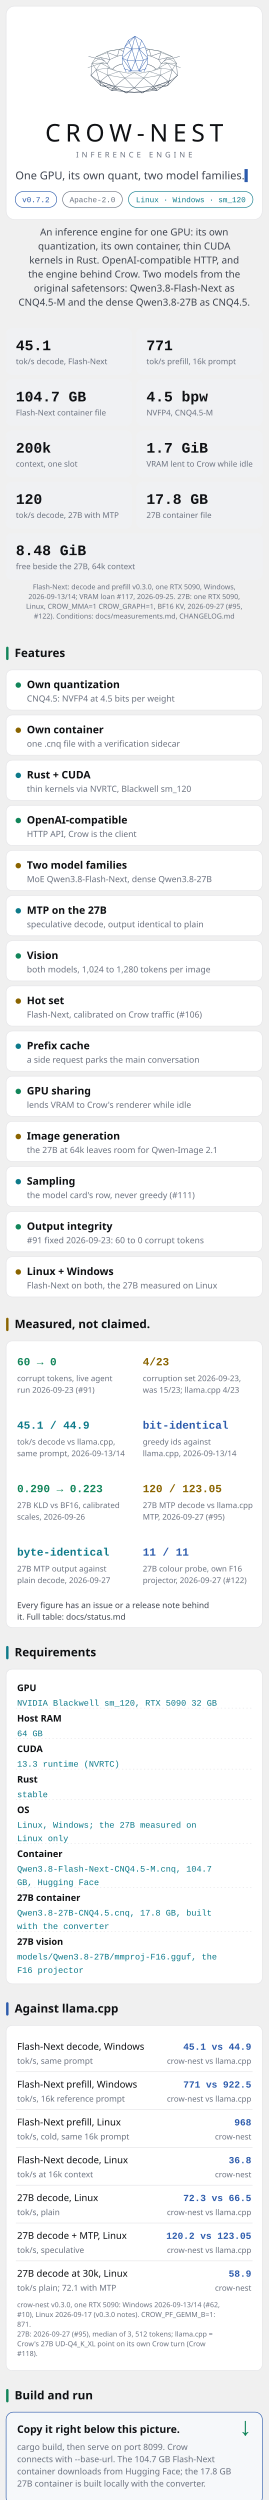
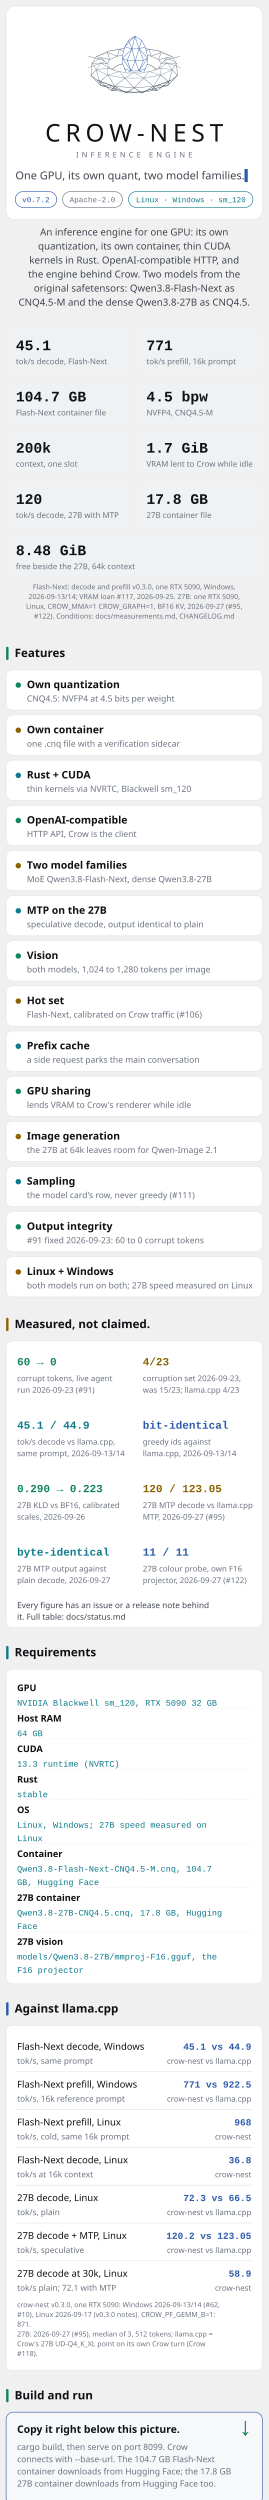
<svg xmlns="http://www.w3.org/2000/svg" viewBox="0 0 440 4098" width="440" height="4098" role="img" aria-label="crow-nest: one GPU, its own quant, two model families. Features, measurements, requirements.">
  <rect x="10" y="10" width="420" height="350" rx="14" fill="#ffffff" stroke="#e4e4e7" />
  <svg x="110" y="-4" width="220" height="220" viewBox="0 0 1024 1024">
    <defs>
      <clipPath id="noegg">
        <path clip-rule="evenodd" d="M0 0H1024V1024H0ZM518.0 295.0 568.2 326.0 595.7 375.6 612.5 437.6 612.7 505.8 583.0 574.0 518.0 605.0 453.0 574.0 423.3 505.8 423.5 437.6 440.3 375.6 467.8 326.0Z" />
      </clipPath>
      <clipPath id="abovefront">
        <path d="M0 0H1024V479L774.0 479.0L767.4 500.0L716.8 537.8L625.7 564.0L512.0 573.3L398.3 564.0L307.2 537.8L256.6 500.0L250.0 479.0L0 479Z" />
      </clipPath>
    </defs>
    <g fill="none" stroke-width="3" stroke-linejoin="round" stroke-linecap="round">
      <path stroke="#283647" clip-path="url(#noegg)" d="M346 548 360 532 386 517 422 506 465 499 512 497 559 499 602 506 638 517 664 532 678 548" />
      <path stroke="#75838b" d="M718 505 767 500 698 537M698 537 717 538 640 563M640 563 626 564 558 577M558 577 512 573 466 577M466 577 398 564 384 563M384 563 307 538 326 537M326 537 257 500 306 505" />
      <path stroke="#576575" clip-path="url(#noegg)" d="M306 505 257 458 326 473M326 473 307 420 384 447M384 447 398 394 466 433M466 433 512 385 558 433M558 433 626 394 640 447M640 447 717 420 698 473M698 473 767 458 718 505" />
      <path stroke="#7f8c98" d="M767 500 802 551 717 538M717 538 713 592 626 564M626 564 584 614 512 573M512 573 440 614 398 564M398 564 311 592 307 538M307 538 222 551 257 500" />
      <path stroke="#75838b" clip-path="url(#noegg)" d="M257 500 190 501 257 458M257 458 222 451 307 420M307 420 311 410 398 394M398 394 440 388 512 385M512 385 584 388 626 394M626 394 713 410 717 420M717 420 802 451 767 458M767 458 834 501 767 500" />
      <path stroke="#576575" d="M834 501 842 594 802 551M802 551 776 643 713 592M713 592 659 677 584 614M584 614 512 689 440 614M440 614 365 677 311 592M311 592 248 643 222 551M222 551 182 594 190 501" />
      <path stroke="#283647" d="M842 594 766 673 776 643M776 643 688 708 659 677M659 677 575 728 512 689M512 689 449 728 365 677M365 677 336 708 248 643M248 643 258 673 182 594M794 629 678 675 766 673M766 673 645 699 688 708M688 708 586 716 575 728M575 728 512 722 449 728M449 728 438 716 336 708M336 708 379 699 258 673M258 673 346 675 230 629" />
      <path stroke="#576575" clip-path="url(#noegg)" d="M306 505 326 473 384 447 466 433 558 433 640 447 698 473 718 505" />
      <path stroke="#7f8c98" clip-path="url(#abovefront)" d="M718 505 698 537 640 563 558 577 466 577 384 563 326 537 306 505" />
      <path stroke="#75838b" clip-path="url(#noegg)" d="M190 501 222 451 311 410 440 388 584 388 713 410 802 451 834 501" />
      <path stroke="#75838b" d="M834 501 802 551 713 592 584 614 440 614 311 592 222 551 190 501" />
      <path stroke="#576575" d="M842 594 776 643 659 677 512 689 365 677 248 643 182 594" />
      <path stroke="#283647" d="M678 675 645 699 586 716 512 722 438 716 379 699 346 675" />
      <path stroke="#2c5bac" clip-path="url(#abovefront)" d="M440 376 495 392 549 391 596 376M421 462 458 479 520 484 582 478 615 462M434 543 489 560 548 560 602 543M440 376 518 295 495 392M518 295 549 391M468 326 495 392M568 326 549 391M421 462 495 392 458 479M495 392 520 484 549 391 582 478M549 391 615 462M458 479 489 560 520 484 548 560 582 478M421 462 489 560M615 462 548 560M489 560 453 574M548 560 583 574M518 295 568 326 596 376 612 438 613 506 583 574 518 605 453 574 423 506 424 438 440 376 468 326 518 295" />
      <path stroke="#75838b" d="M742 492 865 535" />
      <path stroke="#576575" clip-path="url(#noegg)" d="M741 480 859 449" />
      <path stroke="#75838b" d="M282 492 159 535" />
      <path stroke="#576575" clip-path="url(#noegg)" d="M283 480 164 449" />
    </g>
  </svg>
  <text x="220.0" y="232" font-family="-apple-system,BlinkMacSystemFont,'Segoe UI','Noto Sans',Helvetica,Arial,sans-serif" font-size="40" font-weight="300" fill="#0f1114" text-anchor="middle" letter-spacing="8">CROW-NEST</text>
  <text x="220.0" y="258" font-family="-apple-system,BlinkMacSystemFont,'Segoe UI','Noto Sans',Helvetica,Arial,sans-serif" font-size="12.5" font-weight="400" fill="#6b7280" text-anchor="middle" letter-spacing="5">INFERENCE ENGINE</text>
  <text x="220.0" y="294" text-anchor="middle" font-family="-apple-system,BlinkMacSystemFont,'Segoe UI','Noto Sans',Helvetica,Arial,sans-serif" font-size="18" fill="#3f4550">One GPU, its own quant, two model families.<tspan fill="#2c5bac">▍<animate attributeName="opacity" values="1;1;0;0" keyTimes="0;.5;.5;1" dur="1.1s" repeatCount="indefinite" />
    </tspan>
  </text>
  <rect x="25.0" y="314" width="68" height="26" rx="13" fill="none" stroke="#2c5bac" />
  <text x="58.8" y="331.5" font-family="ui-monospace,SFMono-Regular,'SF Mono',Menlo,Consolas,'Liberation Mono',monospace" font-size="12.5" font-weight="400" fill="#2c5bac" text-anchor="middle" letter-spacing="0">v0.7.2</text>
  <rect x="102.6" y="314" width="98" height="26" rx="13" fill="none" stroke="#6b7280" />
  <text x="151.6" y="331.5" font-family="ui-monospace,SFMono-Regular,'SF Mono',Menlo,Consolas,'Liberation Mono',monospace" font-size="12.5" font-weight="400" fill="#6b7280" text-anchor="middle" letter-spacing="0">Apache-2.0</text>
  <rect x="210.6" y="314" width="204" height="26" rx="13" fill="none" stroke="#0e7a8a" />
  <text x="312.8" y="331.5" font-family="ui-monospace,SFMono-Regular,'SF Mono',Menlo,Consolas,'Liberation Mono',monospace" font-size="12.5" font-weight="400" fill="#0e7a8a" text-anchor="middle" letter-spacing="0">Linux · Windows · sm_120</text>
  <text x="220.0" y="386" font-family="-apple-system,BlinkMacSystemFont,'Segoe UI','Noto Sans',Helvetica,Arial,sans-serif" font-size="16" font-weight="400" fill="#3f4550" text-anchor="middle" letter-spacing="0">An inference engine for one GPU: its own</text>
  <text x="220.0" y="409" font-family="-apple-system,BlinkMacSystemFont,'Segoe UI','Noto Sans',Helvetica,Arial,sans-serif" font-size="16" font-weight="400" fill="#3f4550" text-anchor="middle" letter-spacing="0">quantization, its own container, thin CUDA</text>
  <text x="220.0" y="432" font-family="-apple-system,BlinkMacSystemFont,'Segoe UI','Noto Sans',Helvetica,Arial,sans-serif" font-size="16" font-weight="400" fill="#3f4550" text-anchor="middle" letter-spacing="0">kernels in Rust. OpenAI-compatible HTTP, and</text>
  <text x="220.0" y="455" font-family="-apple-system,BlinkMacSystemFont,'Segoe UI','Noto Sans',Helvetica,Arial,sans-serif" font-size="16" font-weight="400" fill="#3f4550" text-anchor="middle" letter-spacing="0">the engine behind Crow. Two models from the</text>
  <text x="220.0" y="478" font-family="-apple-system,BlinkMacSystemFont,'Segoe UI','Noto Sans',Helvetica,Arial,sans-serif" font-size="16" font-weight="400" fill="#3f4550" text-anchor="middle" letter-spacing="0">original safetensors: Qwen3.8-Flash-Next as</text>
  <text x="220.0" y="501" font-family="-apple-system,BlinkMacSystemFont,'Segoe UI','Noto Sans',Helvetica,Arial,sans-serif" font-size="16" font-weight="400" fill="#3f4550" text-anchor="middle" letter-spacing="0">CNQ4.5-M and the dense Qwen3.8-27B as CNQ4.5.</text>
  <rect x="10" y="538" width="206" height="76" rx="10" fill="#f0f1f3" stroke="#f0f1f3" />
  <text x="26" y="574" font-family="ui-monospace,SFMono-Regular,'SF Mono',Menlo,Consolas,'Liberation Mono',monospace" font-size="24" font-weight="600" fill="#0f1114" text-anchor="start" letter-spacing="0">45.1</text>
  <text x="26" y="597" font-family="-apple-system,BlinkMacSystemFont,'Segoe UI','Noto Sans',Helvetica,Arial,sans-serif" font-size="13" font-weight="400" fill="#6b7280" text-anchor="start" letter-spacing="0">tok/s decode, Flash-Next</text>
  <rect x="224" y="538" width="206" height="76" rx="10" fill="#f0f1f3" stroke="#f0f1f3" />
  <text x="240" y="574" font-family="ui-monospace,SFMono-Regular,'SF Mono',Menlo,Consolas,'Liberation Mono',monospace" font-size="24" font-weight="600" fill="#0f1114" text-anchor="start" letter-spacing="0">771</text>
  <text x="240" y="597" font-family="-apple-system,BlinkMacSystemFont,'Segoe UI','Noto Sans',Helvetica,Arial,sans-serif" font-size="13" font-weight="400" fill="#6b7280" text-anchor="start" letter-spacing="0">tok/s prefill, 16k prompt</text>
  <rect x="10" y="622" width="206" height="76" rx="10" fill="#f0f1f3" stroke="#f0f1f3" />
  <text x="26" y="658" font-family="ui-monospace,SFMono-Regular,'SF Mono',Menlo,Consolas,'Liberation Mono',monospace" font-size="24" font-weight="600" fill="#0f1114" text-anchor="start" letter-spacing="0">104.7 GB</text>
  <text x="26" y="681" font-family="-apple-system,BlinkMacSystemFont,'Segoe UI','Noto Sans',Helvetica,Arial,sans-serif" font-size="13" font-weight="400" fill="#6b7280" text-anchor="start" letter-spacing="0">Flash-Next container file</text>
  <rect x="224" y="622" width="206" height="76" rx="10" fill="#f0f1f3" stroke="#f0f1f3" />
  <text x="240" y="658" font-family="ui-monospace,SFMono-Regular,'SF Mono',Menlo,Consolas,'Liberation Mono',monospace" font-size="24" font-weight="600" fill="#0f1114" text-anchor="start" letter-spacing="0">4.5 bpw</text>
  <text x="240" y="681" font-family="-apple-system,BlinkMacSystemFont,'Segoe UI','Noto Sans',Helvetica,Arial,sans-serif" font-size="13" font-weight="400" fill="#6b7280" text-anchor="start" letter-spacing="0">NVFP4, CNQ4.5-M</text>
  <rect x="10" y="706" width="206" height="76" rx="10" fill="#f0f1f3" stroke="#f0f1f3" />
  <text x="26" y="742" font-family="ui-monospace,SFMono-Regular,'SF Mono',Menlo,Consolas,'Liberation Mono',monospace" font-size="24" font-weight="600" fill="#0f1114" text-anchor="start" letter-spacing="0">200k</text>
  <text x="26" y="765" font-family="-apple-system,BlinkMacSystemFont,'Segoe UI','Noto Sans',Helvetica,Arial,sans-serif" font-size="13" font-weight="400" fill="#6b7280" text-anchor="start" letter-spacing="0">context, one slot</text>
  <rect x="224" y="706" width="206" height="76" rx="10" fill="#f0f1f3" stroke="#f0f1f3" />
  <text x="240" y="742" font-family="ui-monospace,SFMono-Regular,'SF Mono',Menlo,Consolas,'Liberation Mono',monospace" font-size="24" font-weight="600" fill="#0f1114" text-anchor="start" letter-spacing="0">1.7 GiB</text>
  <text x="240" y="765" font-family="-apple-system,BlinkMacSystemFont,'Segoe UI','Noto Sans',Helvetica,Arial,sans-serif" font-size="13" font-weight="400" fill="#6b7280" text-anchor="start" letter-spacing="0">VRAM lent to Crow while idle</text>
  <rect x="10" y="790" width="206" height="76" rx="10" fill="#f0f1f3" stroke="#f0f1f3" />
  <text x="26" y="826" font-family="ui-monospace,SFMono-Regular,'SF Mono',Menlo,Consolas,'Liberation Mono',monospace" font-size="24" font-weight="600" fill="#0f1114" text-anchor="start" letter-spacing="0">120</text>
  <text x="26" y="849" font-family="-apple-system,BlinkMacSystemFont,'Segoe UI','Noto Sans',Helvetica,Arial,sans-serif" font-size="13" font-weight="400" fill="#6b7280" text-anchor="start" letter-spacing="0">tok/s decode, 27B with MTP</text>
  <rect x="224" y="790" width="206" height="76" rx="10" fill="#f0f1f3" stroke="#f0f1f3" />
  <text x="240" y="826" font-family="ui-monospace,SFMono-Regular,'SF Mono',Menlo,Consolas,'Liberation Mono',monospace" font-size="24" font-weight="600" fill="#0f1114" text-anchor="start" letter-spacing="0">17.8 GB</text>
  <text x="240" y="849" font-family="-apple-system,BlinkMacSystemFont,'Segoe UI','Noto Sans',Helvetica,Arial,sans-serif" font-size="13" font-weight="400" fill="#6b7280" text-anchor="start" letter-spacing="0">27B container file</text>
  <rect x="10" y="874" width="420" height="76" rx="10" fill="#f0f1f3" stroke="#f0f1f3" />
  <text x="26" y="910" font-family="ui-monospace,SFMono-Regular,'SF Mono',Menlo,Consolas,'Liberation Mono',monospace" font-size="24" font-weight="600" fill="#0f1114" text-anchor="start" letter-spacing="0">8.48 GiB</text>
  <text x="26" y="933" font-family="-apple-system,BlinkMacSystemFont,'Segoe UI','Noto Sans',Helvetica,Arial,sans-serif" font-size="13" font-weight="400" fill="#6b7280" text-anchor="start" letter-spacing="0">free beside the 27B, 64k context</text>
  <text x="220.0" y="966" font-family="-apple-system,BlinkMacSystemFont,'Segoe UI','Noto Sans',Helvetica,Arial,sans-serif" font-size="11.5" font-weight="400" fill="#6b7280" text-anchor="middle" letter-spacing="0">Flash-Next: decode and prefill v0.3.0, one RTX 5090, Windows,</text>
  <text x="220.0" y="982" font-family="-apple-system,BlinkMacSystemFont,'Segoe UI','Noto Sans',Helvetica,Arial,sans-serif" font-size="11.5" font-weight="400" fill="#6b7280" text-anchor="middle" letter-spacing="0">2026-09-13/14; VRAM loan #117, 2026-09-25. 27B: one RTX 5090,</text>
  <text x="220.0" y="998" font-family="-apple-system,BlinkMacSystemFont,'Segoe UI','Noto Sans',Helvetica,Arial,sans-serif" font-size="11.5" font-weight="400" fill="#6b7280" text-anchor="middle" letter-spacing="0">Linux, CROW_MMA=1 CROW_GRAPH=1, BF16 KV, 2026-09-27 (#95,</text>
  <text x="220.0" y="1014" font-family="-apple-system,BlinkMacSystemFont,'Segoe UI','Noto Sans',Helvetica,Arial,sans-serif" font-size="11.5" font-weight="400" fill="#6b7280" text-anchor="middle" letter-spacing="0">#122). Conditions: docs/measurements.md, CHANGELOG.md</text>
  <rect x="10" y="1060" width="4" height="22" rx="2" fill="#12855a" />
  <text x="24" y="1077" font-family="-apple-system,BlinkMacSystemFont,'Segoe UI','Noto Sans',Helvetica,Arial,sans-serif" font-size="19" font-weight="600" fill="#0f1114" text-anchor="start" letter-spacing="0">Features</text>
  <rect x="10" y="1098" width="420" height="66" rx="10" fill="#ffffff" stroke="#e4e4e7" />
  <circle cx="30" cy="1123" r="4.5" fill="#12855a" />
  <text x="44" y="1128" font-family="-apple-system,BlinkMacSystemFont,'Segoe UI','Noto Sans',Helvetica,Arial,sans-serif" font-size="17" font-weight="600" fill="#0f1114" text-anchor="start" letter-spacing="0">Own quantization</text>
  <text x="44" y="1150" font-family="-apple-system,BlinkMacSystemFont,'Segoe UI','Noto Sans',Helvetica,Arial,sans-serif" font-size="14" font-weight="400" fill="#6b7280" text-anchor="start" letter-spacing="0">CNQ4.5: NVFP4 at 4.5 bits per weight</text>
  <rect x="10" y="1172" width="420" height="66" rx="10" fill="#ffffff" stroke="#e4e4e7" />
  <circle cx="30" cy="1197" r="4.5" fill="#8a6400" />
  <text x="44" y="1202" font-family="-apple-system,BlinkMacSystemFont,'Segoe UI','Noto Sans',Helvetica,Arial,sans-serif" font-size="17" font-weight="600" fill="#0f1114" text-anchor="start" letter-spacing="0">Own container</text>
  <text x="44" y="1224" font-family="-apple-system,BlinkMacSystemFont,'Segoe UI','Noto Sans',Helvetica,Arial,sans-serif" font-size="14" font-weight="400" fill="#6b7280" text-anchor="start" letter-spacing="0">one .cnq file with a verification sidecar</text>
  <rect x="10" y="1246" width="420" height="66" rx="10" fill="#ffffff" stroke="#e4e4e7" />
  <circle cx="30" cy="1271" r="4.5" fill="#0e7a8a" />
  <text x="44" y="1276" font-family="-apple-system,BlinkMacSystemFont,'Segoe UI','Noto Sans',Helvetica,Arial,sans-serif" font-size="17" font-weight="600" fill="#0f1114" text-anchor="start" letter-spacing="0">Rust + CUDA</text>
  <text x="44" y="1298" font-family="-apple-system,BlinkMacSystemFont,'Segoe UI','Noto Sans',Helvetica,Arial,sans-serif" font-size="14" font-weight="400" fill="#6b7280" text-anchor="start" letter-spacing="0">thin kernels via NVRTC, Blackwell sm_120</text>
  <rect x="10" y="1320" width="420" height="66" rx="10" fill="#ffffff" stroke="#e4e4e7" />
  <circle cx="30" cy="1345" r="4.5" fill="#12855a" />
  <text x="44" y="1350" font-family="-apple-system,BlinkMacSystemFont,'Segoe UI','Noto Sans',Helvetica,Arial,sans-serif" font-size="17" font-weight="600" fill="#0f1114" text-anchor="start" letter-spacing="0">OpenAI-compatible</text>
  <text x="44" y="1372" font-family="-apple-system,BlinkMacSystemFont,'Segoe UI','Noto Sans',Helvetica,Arial,sans-serif" font-size="14" font-weight="400" fill="#6b7280" text-anchor="start" letter-spacing="0">HTTP API, Crow is the client</text>
  <rect x="10" y="1394" width="420" height="66" rx="10" fill="#ffffff" stroke="#e4e4e7" />
  <circle cx="30" cy="1419" r="4.5" fill="#8a6400" />
  <text x="44" y="1424" font-family="-apple-system,BlinkMacSystemFont,'Segoe UI','Noto Sans',Helvetica,Arial,sans-serif" font-size="17" font-weight="600" fill="#0f1114" text-anchor="start" letter-spacing="0">Two model families</text>
  <text x="44" y="1446" font-family="-apple-system,BlinkMacSystemFont,'Segoe UI','Noto Sans',Helvetica,Arial,sans-serif" font-size="14" font-weight="400" fill="#6b7280" text-anchor="start" letter-spacing="0">MoE Qwen3.8-Flash-Next, dense Qwen3.8-27B</text>
  <rect x="10" y="1468" width="420" height="66" rx="10" fill="#ffffff" stroke="#e4e4e7" />
  <circle cx="30" cy="1493" r="4.5" fill="#0e7a8a" />
  <text x="44" y="1498" font-family="-apple-system,BlinkMacSystemFont,'Segoe UI','Noto Sans',Helvetica,Arial,sans-serif" font-size="17" font-weight="600" fill="#0f1114" text-anchor="start" letter-spacing="0">MTP on the 27B</text>
  <text x="44" y="1520" font-family="-apple-system,BlinkMacSystemFont,'Segoe UI','Noto Sans',Helvetica,Arial,sans-serif" font-size="14" font-weight="400" fill="#6b7280" text-anchor="start" letter-spacing="0">speculative decode, output identical to plain</text>
  <rect x="10" y="1542" width="420" height="66" rx="10" fill="#ffffff" stroke="#e4e4e7" />
  <circle cx="30" cy="1567" r="4.5" fill="#12855a" />
  <text x="44" y="1572" font-family="-apple-system,BlinkMacSystemFont,'Segoe UI','Noto Sans',Helvetica,Arial,sans-serif" font-size="17" font-weight="600" fill="#0f1114" text-anchor="start" letter-spacing="0">Vision</text>
  <text x="44" y="1594" font-family="-apple-system,BlinkMacSystemFont,'Segoe UI','Noto Sans',Helvetica,Arial,sans-serif" font-size="14" font-weight="400" fill="#6b7280" text-anchor="start" letter-spacing="0">both models, 1,024 to 1,280 tokens per image</text>
  <rect x="10" y="1616" width="420" height="66" rx="10" fill="#ffffff" stroke="#e4e4e7" />
  <circle cx="30" cy="1641" r="4.5" fill="#8a6400" />
  <text x="44" y="1646" font-family="-apple-system,BlinkMacSystemFont,'Segoe UI','Noto Sans',Helvetica,Arial,sans-serif" font-size="17" font-weight="600" fill="#0f1114" text-anchor="start" letter-spacing="0">Hot set</text>
  <text x="44" y="1668" font-family="-apple-system,BlinkMacSystemFont,'Segoe UI','Noto Sans',Helvetica,Arial,sans-serif" font-size="14" font-weight="400" fill="#6b7280" text-anchor="start" letter-spacing="0">Flash-Next, calibrated on Crow traffic (#106)</text>
  <rect x="10" y="1690" width="420" height="66" rx="10" fill="#ffffff" stroke="#e4e4e7" />
  <circle cx="30" cy="1715" r="4.5" fill="#0e7a8a" />
  <text x="44" y="1720" font-family="-apple-system,BlinkMacSystemFont,'Segoe UI','Noto Sans',Helvetica,Arial,sans-serif" font-size="17" font-weight="600" fill="#0f1114" text-anchor="start" letter-spacing="0">Prefix cache</text>
  <text x="44" y="1742" font-family="-apple-system,BlinkMacSystemFont,'Segoe UI','Noto Sans',Helvetica,Arial,sans-serif" font-size="14" font-weight="400" fill="#6b7280" text-anchor="start" letter-spacing="0">a side request parks the main conversation</text>
  <rect x="10" y="1764" width="420" height="66" rx="10" fill="#ffffff" stroke="#e4e4e7" />
  <circle cx="30" cy="1789" r="4.5" fill="#12855a" />
  <text x="44" y="1794" font-family="-apple-system,BlinkMacSystemFont,'Segoe UI','Noto Sans',Helvetica,Arial,sans-serif" font-size="17" font-weight="600" fill="#0f1114" text-anchor="start" letter-spacing="0">GPU sharing</text>
  <text x="44" y="1816" font-family="-apple-system,BlinkMacSystemFont,'Segoe UI','Noto Sans',Helvetica,Arial,sans-serif" font-size="14" font-weight="400" fill="#6b7280" text-anchor="start" letter-spacing="0">lends VRAM to Crow's renderer while idle</text>
  <rect x="10" y="1838" width="420" height="66" rx="10" fill="#ffffff" stroke="#e4e4e7" />
  <circle cx="30" cy="1863" r="4.5" fill="#8a6400" />
  <text x="44" y="1868" font-family="-apple-system,BlinkMacSystemFont,'Segoe UI','Noto Sans',Helvetica,Arial,sans-serif" font-size="17" font-weight="600" fill="#0f1114" text-anchor="start" letter-spacing="0">Image generation</text>
  <text x="44" y="1890" font-family="-apple-system,BlinkMacSystemFont,'Segoe UI','Noto Sans',Helvetica,Arial,sans-serif" font-size="14" font-weight="400" fill="#6b7280" text-anchor="start" letter-spacing="0">the 27B at 64k leaves room for Qwen-Image 2.1</text>
  <rect x="10" y="1912" width="420" height="66" rx="10" fill="#ffffff" stroke="#e4e4e7" />
  <circle cx="30" cy="1937" r="4.5" fill="#0e7a8a" />
  <text x="44" y="1942" font-family="-apple-system,BlinkMacSystemFont,'Segoe UI','Noto Sans',Helvetica,Arial,sans-serif" font-size="17" font-weight="600" fill="#0f1114" text-anchor="start" letter-spacing="0">Sampling</text>
  <text x="44" y="1964" font-family="-apple-system,BlinkMacSystemFont,'Segoe UI','Noto Sans',Helvetica,Arial,sans-serif" font-size="14" font-weight="400" fill="#6b7280" text-anchor="start" letter-spacing="0">the model card's row, never greedy (#111)</text>
  <rect x="10" y="1986" width="420" height="66" rx="10" fill="#ffffff" stroke="#e4e4e7" />
  <circle cx="30" cy="2011" r="4.5" fill="#12855a" />
  <text x="44" y="2016" font-family="-apple-system,BlinkMacSystemFont,'Segoe UI','Noto Sans',Helvetica,Arial,sans-serif" font-size="17" font-weight="600" fill="#0f1114" text-anchor="start" letter-spacing="0">Output integrity</text>
  <text x="44" y="2038" font-family="-apple-system,BlinkMacSystemFont,'Segoe UI','Noto Sans',Helvetica,Arial,sans-serif" font-size="14" font-weight="400" fill="#6b7280" text-anchor="start" letter-spacing="0">#91 fixed 2026-09-23: 60 to 0 corrupt tokens</text>
  <rect x="10" y="2060" width="420" height="66" rx="10" fill="#ffffff" stroke="#e4e4e7" />
  <circle cx="30" cy="2085" r="4.5" fill="#8a6400" />
  <text x="44" y="2090" font-family="-apple-system,BlinkMacSystemFont,'Segoe UI','Noto Sans',Helvetica,Arial,sans-serif" font-size="17" font-weight="600" fill="#0f1114" text-anchor="start" letter-spacing="0">Linux + Windows</text>
-   <text x="44" y="2112" font-family="-apple-system,BlinkMacSystemFont,'Segoe UI','Noto Sans',Helvetica,Arial,sans-serif" font-size="14" font-weight="400" fill="#6b7280" text-anchor="start" letter-spacing="0">Flash-Next on both, the 27B measured on Linux</text>
+   <text x="44" y="2112" font-family="-apple-system,BlinkMacSystemFont,'Segoe UI','Noto Sans',Helvetica,Arial,sans-serif" font-size="14" font-weight="400" fill="#6b7280" text-anchor="start" letter-spacing="0">both models run on both; 27B speed measured on Linux</text>
  <rect x="10" y="2160" width="4" height="22" rx="2" fill="#8a6400" />
  <text x="24" y="2177" font-family="-apple-system,BlinkMacSystemFont,'Segoe UI','Noto Sans',Helvetica,Arial,sans-serif" font-size="19" font-weight="600" fill="#0f1114" text-anchor="start" letter-spacing="0">Measured, not claimed.</text>
  <rect x="10" y="2198" width="420" height="470" rx="10" fill="#ffffff" stroke="#e4e4e7" />
  <text x="28" y="2238" font-family="ui-monospace,SFMono-Regular,'SF Mono',Menlo,Consolas,'Liberation Mono',monospace" font-size="18" font-weight="600" fill="#12855a" text-anchor="start" letter-spacing="0">60 → 0</text>
  <text x="28" y="2264" font-family="-apple-system,BlinkMacSystemFont,'Segoe UI','Noto Sans',Helvetica,Arial,sans-serif" font-size="13" font-weight="400" fill="#6b7280" text-anchor="start" letter-spacing="0">corrupt tokens, live agent</text>
  <text x="28" y="2283" font-family="-apple-system,BlinkMacSystemFont,'Segoe UI','Noto Sans',Helvetica,Arial,sans-serif" font-size="13" font-weight="400" fill="#6b7280" text-anchor="start" letter-spacing="0">run 2026-09-23 (#91)</text>
  <text x="234" y="2238" font-family="ui-monospace,SFMono-Regular,'SF Mono',Menlo,Consolas,'Liberation Mono',monospace" font-size="18" font-weight="600" fill="#8a6400" text-anchor="start" letter-spacing="0">4/23</text>
  <text x="234" y="2264" font-family="-apple-system,BlinkMacSystemFont,'Segoe UI','Noto Sans',Helvetica,Arial,sans-serif" font-size="13" font-weight="400" fill="#6b7280" text-anchor="start" letter-spacing="0">corruption set 2026-09-23,</text>
  <text x="234" y="2283" font-family="-apple-system,BlinkMacSystemFont,'Segoe UI','Noto Sans',Helvetica,Arial,sans-serif" font-size="13" font-weight="400" fill="#6b7280" text-anchor="start" letter-spacing="0">was 15/23; llama.cpp 4/23</text>
  <text x="28" y="2342" font-family="ui-monospace,SFMono-Regular,'SF Mono',Menlo,Consolas,'Liberation Mono',monospace" font-size="18" font-weight="600" fill="#0e7a8a" text-anchor="start" letter-spacing="0">45.1 / 44.9</text>
  <text x="28" y="2368" font-family="-apple-system,BlinkMacSystemFont,'Segoe UI','Noto Sans',Helvetica,Arial,sans-serif" font-size="13" font-weight="400" fill="#6b7280" text-anchor="start" letter-spacing="0">tok/s decode vs llama.cpp,</text>
  <text x="28" y="2387" font-family="-apple-system,BlinkMacSystemFont,'Segoe UI','Noto Sans',Helvetica,Arial,sans-serif" font-size="13" font-weight="400" fill="#6b7280" text-anchor="start" letter-spacing="0">same prompt, 2026-09-13/14</text>
  <text x="234" y="2342" font-family="ui-monospace,SFMono-Regular,'SF Mono',Menlo,Consolas,'Liberation Mono',monospace" font-size="18" font-weight="600" fill="#2c5bac" text-anchor="start" letter-spacing="0">bit-identical</text>
  <text x="234" y="2368" font-family="-apple-system,BlinkMacSystemFont,'Segoe UI','Noto Sans',Helvetica,Arial,sans-serif" font-size="13" font-weight="400" fill="#6b7280" text-anchor="start" letter-spacing="0">greedy ids against</text>
  <text x="234" y="2387" font-family="-apple-system,BlinkMacSystemFont,'Segoe UI','Noto Sans',Helvetica,Arial,sans-serif" font-size="13" font-weight="400" fill="#6b7280" text-anchor="start" letter-spacing="0">llama.cpp, 2026-09-13/14</text>
  <text x="28" y="2446" font-family="ui-monospace,SFMono-Regular,'SF Mono',Menlo,Consolas,'Liberation Mono',monospace" font-size="18" font-weight="600" fill="#12855a" text-anchor="start" letter-spacing="0">0.290 → 0.223</text>
  <text x="28" y="2472" font-family="-apple-system,BlinkMacSystemFont,'Segoe UI','Noto Sans',Helvetica,Arial,sans-serif" font-size="13" font-weight="400" fill="#6b7280" text-anchor="start" letter-spacing="0">27B KLD vs BF16, calibrated</text>
  <text x="28" y="2491" font-family="-apple-system,BlinkMacSystemFont,'Segoe UI','Noto Sans',Helvetica,Arial,sans-serif" font-size="13" font-weight="400" fill="#6b7280" text-anchor="start" letter-spacing="0">scales, 2026-09-26</text>
  <text x="234" y="2446" font-family="ui-monospace,SFMono-Regular,'SF Mono',Menlo,Consolas,'Liberation Mono',monospace" font-size="18" font-weight="600" fill="#8a6400" text-anchor="start" letter-spacing="0">120 / 123.05</text>
  <text x="234" y="2472" font-family="-apple-system,BlinkMacSystemFont,'Segoe UI','Noto Sans',Helvetica,Arial,sans-serif" font-size="13" font-weight="400" fill="#6b7280" text-anchor="start" letter-spacing="0">27B MTP decode vs llama.cpp</text>
  <text x="234" y="2491" font-family="-apple-system,BlinkMacSystemFont,'Segoe UI','Noto Sans',Helvetica,Arial,sans-serif" font-size="13" font-weight="400" fill="#6b7280" text-anchor="start" letter-spacing="0">MTP, 2026-09-27 (#95)</text>
  <text x="28" y="2550" font-family="ui-monospace,SFMono-Regular,'SF Mono',Menlo,Consolas,'Liberation Mono',monospace" font-size="18" font-weight="600" fill="#0e7a8a" text-anchor="start" letter-spacing="0">byte-identical</text>
  <text x="28" y="2576" font-family="-apple-system,BlinkMacSystemFont,'Segoe UI','Noto Sans',Helvetica,Arial,sans-serif" font-size="13" font-weight="400" fill="#6b7280" text-anchor="start" letter-spacing="0">27B MTP output against</text>
  <text x="28" y="2595" font-family="-apple-system,BlinkMacSystemFont,'Segoe UI','Noto Sans',Helvetica,Arial,sans-serif" font-size="13" font-weight="400" fill="#6b7280" text-anchor="start" letter-spacing="0">plain decode, 2026-09-27</text>
  <text x="234" y="2550" font-family="ui-monospace,SFMono-Regular,'SF Mono',Menlo,Consolas,'Liberation Mono',monospace" font-size="18" font-weight="600" fill="#2c5bac" text-anchor="start" letter-spacing="0">11 / 11</text>
  <text x="234" y="2576" font-family="-apple-system,BlinkMacSystemFont,'Segoe UI','Noto Sans',Helvetica,Arial,sans-serif" font-size="13" font-weight="400" fill="#6b7280" text-anchor="start" letter-spacing="0">27B colour probe, own F16</text>
  <text x="234" y="2595" font-family="-apple-system,BlinkMacSystemFont,'Segoe UI','Noto Sans',Helvetica,Arial,sans-serif" font-size="13" font-weight="400" fill="#6b7280" text-anchor="start" letter-spacing="0">projector, 2026-09-27 (#122)</text>
  <text x="28" y="2636" font-family="-apple-system,BlinkMacSystemFont,'Segoe UI','Noto Sans',Helvetica,Arial,sans-serif" font-size="13.5" font-weight="400" fill="#3f4550" text-anchor="start" letter-spacing="0">Every figure has an issue or a release note behind</text>
  <text x="28" y="2655" font-family="-apple-system,BlinkMacSystemFont,'Segoe UI','Noto Sans',Helvetica,Arial,sans-serif" font-size="13.5" font-weight="400" fill="#3f4550" text-anchor="start" letter-spacing="0">it. Full table: docs/status.md</text>
  <rect x="10" y="2698" width="4" height="22" rx="2" fill="#0e7a8a" />
  <text x="24" y="2715" font-family="-apple-system,BlinkMacSystemFont,'Segoe UI','Noto Sans',Helvetica,Arial,sans-serif" font-size="19" font-weight="600" fill="#0f1114" text-anchor="start" letter-spacing="0">Requirements</text>
  <rect x="10" y="2736" width="420" height="516" rx="10" fill="#ffffff" stroke="#e4e4e7" />
  <text x="28" y="2772" font-family="-apple-system,BlinkMacSystemFont,'Segoe UI','Noto Sans',Helvetica,Arial,sans-serif" font-size="15" font-weight="600" fill="#0f1114" text-anchor="start" letter-spacing="0">GPU</text>
  <text x="28" y="2796" font-family="ui-monospace,SFMono-Regular,'SF Mono',Menlo,Consolas,'Liberation Mono',monospace" font-size="14" font-weight="400" fill="#0e7a8a" text-anchor="start" letter-spacing="0">NVIDIA Blackwell sm_120, RTX 5090 32 GB</text>
  <line x1="26" y1="2800" x2="414" y2="2800" stroke="#e4e4e7" stroke-dasharray="2 4" />
  <text x="28" y="2822" font-family="-apple-system,BlinkMacSystemFont,'Segoe UI','Noto Sans',Helvetica,Arial,sans-serif" font-size="15" font-weight="600" fill="#0f1114" text-anchor="start" letter-spacing="0">Host RAM</text>
  <text x="28" y="2846" font-family="ui-monospace,SFMono-Regular,'SF Mono',Menlo,Consolas,'Liberation Mono',monospace" font-size="14" font-weight="400" fill="#0e7a8a" text-anchor="start" letter-spacing="0">64 GB</text>
  <line x1="26" y1="2850" x2="414" y2="2850" stroke="#e4e4e7" stroke-dasharray="2 4" />
  <text x="28" y="2872" font-family="-apple-system,BlinkMacSystemFont,'Segoe UI','Noto Sans',Helvetica,Arial,sans-serif" font-size="15" font-weight="600" fill="#0f1114" text-anchor="start" letter-spacing="0">CUDA</text>
  <text x="28" y="2896" font-family="ui-monospace,SFMono-Regular,'SF Mono',Menlo,Consolas,'Liberation Mono',monospace" font-size="14" font-weight="400" fill="#0e7a8a" text-anchor="start" letter-spacing="0">13.3 runtime (NVRTC)</text>
  <line x1="26" y1="2900" x2="414" y2="2900" stroke="#e4e4e7" stroke-dasharray="2 4" />
  <text x="28" y="2922" font-family="-apple-system,BlinkMacSystemFont,'Segoe UI','Noto Sans',Helvetica,Arial,sans-serif" font-size="15" font-weight="600" fill="#0f1114" text-anchor="start" letter-spacing="0">Rust</text>
  <text x="28" y="2946" font-family="ui-monospace,SFMono-Regular,'SF Mono',Menlo,Consolas,'Liberation Mono',monospace" font-size="14" font-weight="400" fill="#0e7a8a" text-anchor="start" letter-spacing="0">stable</text>
  <line x1="26" y1="2950" x2="414" y2="2950" stroke="#e4e4e7" stroke-dasharray="2 4" />
  <text x="28" y="2972" font-family="-apple-system,BlinkMacSystemFont,'Segoe UI','Noto Sans',Helvetica,Arial,sans-serif" font-size="15" font-weight="600" fill="#0f1114" text-anchor="start" letter-spacing="0">OS</text>
-   <text x="28" y="2996" font-family="ui-monospace,SFMono-Regular,'SF Mono',Menlo,Consolas,'Liberation Mono',monospace" font-size="14" font-weight="400" fill="#0e7a8a" text-anchor="start" letter-spacing="0">Linux, Windows; the 27B measured on</text>
-   <text x="28" y="3018" font-family="ui-monospace,SFMono-Regular,'SF Mono',Menlo,Consolas,'Liberation Mono',monospace" font-size="14" font-weight="400" fill="#0e7a8a" text-anchor="start" letter-spacing="0">Linux only</text>
+   <text x="28" y="2996" font-family="ui-monospace,SFMono-Regular,'SF Mono',Menlo,Consolas,'Liberation Mono',monospace" font-size="14" font-weight="400" fill="#0e7a8a" text-anchor="start" letter-spacing="0">Linux, Windows; 27B speed measured on</text>
+   <text x="28" y="3018" font-family="ui-monospace,SFMono-Regular,'SF Mono',Menlo,Consolas,'Liberation Mono',monospace" font-size="14" font-weight="400" fill="#0e7a8a" text-anchor="start" letter-spacing="0">Linux</text>
  <line x1="26" y1="3022" x2="414" y2="3022" stroke="#e4e4e7" stroke-dasharray="2 4" />
  <text x="28" y="3044" font-family="-apple-system,BlinkMacSystemFont,'Segoe UI','Noto Sans',Helvetica,Arial,sans-serif" font-size="15" font-weight="600" fill="#0f1114" text-anchor="start" letter-spacing="0">Container</text>
  <text x="28" y="3068" font-family="ui-monospace,SFMono-Regular,'SF Mono',Menlo,Consolas,'Liberation Mono',monospace" font-size="14" font-weight="400" fill="#0e7a8a" text-anchor="start" letter-spacing="0">Qwen3.8-Flash-Next-CNQ4.5-M.cnq, 104.7</text>
  <text x="28" y="3090" font-family="ui-monospace,SFMono-Regular,'SF Mono',Menlo,Consolas,'Liberation Mono',monospace" font-size="14" font-weight="400" fill="#0e7a8a" text-anchor="start" letter-spacing="0">GB, Hugging Face</text>
  <line x1="26" y1="3094" x2="414" y2="3094" stroke="#e4e4e7" stroke-dasharray="2 4" />
  <text x="28" y="3116" font-family="-apple-system,BlinkMacSystemFont,'Segoe UI','Noto Sans',Helvetica,Arial,sans-serif" font-size="15" font-weight="600" fill="#0f1114" text-anchor="start" letter-spacing="0">27B container</text>
-   <text x="28" y="3140" font-family="ui-monospace,SFMono-Regular,'SF Mono',Menlo,Consolas,'Liberation Mono',monospace" font-size="14" font-weight="400" fill="#0e7a8a" text-anchor="start" letter-spacing="0">Qwen3.8-27B-CNQ4.5.cnq, 17.8 GB, built</text>
-   <text x="28" y="3162" font-family="ui-monospace,SFMono-Regular,'SF Mono',Menlo,Consolas,'Liberation Mono',monospace" font-size="14" font-weight="400" fill="#0e7a8a" text-anchor="start" letter-spacing="0">with the converter</text>
+   <text x="28" y="3140" font-family="ui-monospace,SFMono-Regular,'SF Mono',Menlo,Consolas,'Liberation Mono',monospace" font-size="14" font-weight="400" fill="#0e7a8a" text-anchor="start" letter-spacing="0">Qwen3.8-27B-CNQ4.5.cnq, 17.8 GB, Hugging</text>
+   <text x="28" y="3162" font-family="ui-monospace,SFMono-Regular,'SF Mono',Menlo,Consolas,'Liberation Mono',monospace" font-size="14" font-weight="400" fill="#0e7a8a" text-anchor="start" letter-spacing="0">Face</text>
  <line x1="26" y1="3166" x2="414" y2="3166" stroke="#e4e4e7" stroke-dasharray="2 4" />
  <text x="28" y="3188" font-family="-apple-system,BlinkMacSystemFont,'Segoe UI','Noto Sans',Helvetica,Arial,sans-serif" font-size="15" font-weight="600" fill="#0f1114" text-anchor="start" letter-spacing="0">27B vision</text>
  <text x="28" y="3212" font-family="ui-monospace,SFMono-Regular,'SF Mono',Menlo,Consolas,'Liberation Mono',monospace" font-size="14" font-weight="400" fill="#0e7a8a" text-anchor="start" letter-spacing="0">models/Qwen3.8-27B/mmproj-F16.gguf, the</text>
  <text x="28" y="3234" font-family="ui-monospace,SFMono-Regular,'SF Mono',Menlo,Consolas,'Liberation Mono',monospace" font-size="14" font-weight="400" fill="#0e7a8a" text-anchor="start" letter-spacing="0">F16 projector</text>
  <rect x="10" y="3282" width="4" height="22" rx="2" fill="#2c5bac" />
  <text x="24" y="3299" font-family="-apple-system,BlinkMacSystemFont,'Segoe UI','Noto Sans',Helvetica,Arial,sans-serif" font-size="19" font-weight="600" fill="#0f1114" text-anchor="start" letter-spacing="0">Against llama.cpp</text>
  <rect x="10" y="3320" width="420" height="566" rx="10" fill="#ffffff" stroke="#e4e4e7" />
  <text x="28" y="3360" font-family="-apple-system,BlinkMacSystemFont,'Segoe UI','Noto Sans',Helvetica,Arial,sans-serif" font-size="15.5" font-weight="400" fill="#0f1114" text-anchor="start" letter-spacing="0">Flash-Next decode, Windows</text>
  <text x="412" y="3360" font-family="ui-monospace,SFMono-Regular,'SF Mono',Menlo,Consolas,'Liberation Mono',monospace" font-size="15.5" font-weight="600" fill="#2c5bac" text-anchor="end" letter-spacing="0">45.1 vs 44.9</text>
  <text x="28" y="3383" font-family="-apple-system,BlinkMacSystemFont,'Segoe UI','Noto Sans',Helvetica,Arial,sans-serif" font-size="13.5" font-weight="400" fill="#6b7280" text-anchor="start" letter-spacing="0">tok/s, same prompt</text>
  <text x="412" y="3383" font-family="-apple-system,BlinkMacSystemFont,'Segoe UI','Noto Sans',Helvetica,Arial,sans-serif" font-size="13" font-weight="400" fill="#6b7280" text-anchor="end" letter-spacing="0">crow-nest vs llama.cpp</text>
  <line x1="26" y1="3396" x2="414" y2="3396" stroke="#e4e4e7" />
  <text x="28" y="3422" font-family="-apple-system,BlinkMacSystemFont,'Segoe UI','Noto Sans',Helvetica,Arial,sans-serif" font-size="15.5" font-weight="400" fill="#0f1114" text-anchor="start" letter-spacing="0">Flash-Next prefill, Windows</text>
  <text x="412" y="3422" font-family="ui-monospace,SFMono-Regular,'SF Mono',Menlo,Consolas,'Liberation Mono',monospace" font-size="15.5" font-weight="600" fill="#2c5bac" text-anchor="end" letter-spacing="0">771 vs 922.5</text>
  <text x="28" y="3445" font-family="-apple-system,BlinkMacSystemFont,'Segoe UI','Noto Sans',Helvetica,Arial,sans-serif" font-size="13.5" font-weight="400" fill="#6b7280" text-anchor="start" letter-spacing="0">tok/s, 16k reference prompt</text>
  <text x="412" y="3445" font-family="-apple-system,BlinkMacSystemFont,'Segoe UI','Noto Sans',Helvetica,Arial,sans-serif" font-size="13" font-weight="400" fill="#6b7280" text-anchor="end" letter-spacing="0">crow-nest vs llama.cpp</text>
  <line x1="26" y1="3458" x2="414" y2="3458" stroke="#e4e4e7" />
  <text x="28" y="3484" font-family="-apple-system,BlinkMacSystemFont,'Segoe UI','Noto Sans',Helvetica,Arial,sans-serif" font-size="15.5" font-weight="400" fill="#0f1114" text-anchor="start" letter-spacing="0">Flash-Next prefill, Linux</text>
  <text x="412" y="3484" font-family="ui-monospace,SFMono-Regular,'SF Mono',Menlo,Consolas,'Liberation Mono',monospace" font-size="15.5" font-weight="600" fill="#2c5bac" text-anchor="end" letter-spacing="0">968</text>
  <text x="28" y="3507" font-family="-apple-system,BlinkMacSystemFont,'Segoe UI','Noto Sans',Helvetica,Arial,sans-serif" font-size="13.5" font-weight="400" fill="#6b7280" text-anchor="start" letter-spacing="0">tok/s, cold, same 16k prompt</text>
  <text x="412" y="3507" font-family="-apple-system,BlinkMacSystemFont,'Segoe UI','Noto Sans',Helvetica,Arial,sans-serif" font-size="13" font-weight="400" fill="#6b7280" text-anchor="end" letter-spacing="0">crow-nest</text>
  <line x1="26" y1="3520" x2="414" y2="3520" stroke="#e4e4e7" />
  <text x="28" y="3546" font-family="-apple-system,BlinkMacSystemFont,'Segoe UI','Noto Sans',Helvetica,Arial,sans-serif" font-size="15.5" font-weight="400" fill="#0f1114" text-anchor="start" letter-spacing="0">Flash-Next decode, Linux</text>
  <text x="412" y="3546" font-family="ui-monospace,SFMono-Regular,'SF Mono',Menlo,Consolas,'Liberation Mono',monospace" font-size="15.5" font-weight="600" fill="#2c5bac" text-anchor="end" letter-spacing="0">36.8</text>
  <text x="28" y="3569" font-family="-apple-system,BlinkMacSystemFont,'Segoe UI','Noto Sans',Helvetica,Arial,sans-serif" font-size="13.5" font-weight="400" fill="#6b7280" text-anchor="start" letter-spacing="0">tok/s at 16k context</text>
  <text x="412" y="3569" font-family="-apple-system,BlinkMacSystemFont,'Segoe UI','Noto Sans',Helvetica,Arial,sans-serif" font-size="13" font-weight="400" fill="#6b7280" text-anchor="end" letter-spacing="0">crow-nest</text>
  <line x1="26" y1="3582" x2="414" y2="3582" stroke="#e4e4e7" />
  <text x="28" y="3608" font-family="-apple-system,BlinkMacSystemFont,'Segoe UI','Noto Sans',Helvetica,Arial,sans-serif" font-size="15.5" font-weight="400" fill="#0f1114" text-anchor="start" letter-spacing="0">27B decode, Linux</text>
  <text x="412" y="3608" font-family="ui-monospace,SFMono-Regular,'SF Mono',Menlo,Consolas,'Liberation Mono',monospace" font-size="15.5" font-weight="600" fill="#2c5bac" text-anchor="end" letter-spacing="0">72.3 vs 66.5</text>
  <text x="28" y="3631" font-family="-apple-system,BlinkMacSystemFont,'Segoe UI','Noto Sans',Helvetica,Arial,sans-serif" font-size="13.5" font-weight="400" fill="#6b7280" text-anchor="start" letter-spacing="0">tok/s, plain</text>
  <text x="412" y="3631" font-family="-apple-system,BlinkMacSystemFont,'Segoe UI','Noto Sans',Helvetica,Arial,sans-serif" font-size="13" font-weight="400" fill="#6b7280" text-anchor="end" letter-spacing="0">crow-nest vs llama.cpp</text>
  <line x1="26" y1="3644" x2="414" y2="3644" stroke="#e4e4e7" />
  <text x="28" y="3670" font-family="-apple-system,BlinkMacSystemFont,'Segoe UI','Noto Sans',Helvetica,Arial,sans-serif" font-size="15.5" font-weight="400" fill="#0f1114" text-anchor="start" letter-spacing="0">27B decode + MTP, Linux</text>
  <text x="412" y="3670" font-family="ui-monospace,SFMono-Regular,'SF Mono',Menlo,Consolas,'Liberation Mono',monospace" font-size="15.5" font-weight="600" fill="#2c5bac" text-anchor="end" letter-spacing="0">120.2 vs 123.05</text>
  <text x="28" y="3693" font-family="-apple-system,BlinkMacSystemFont,'Segoe UI','Noto Sans',Helvetica,Arial,sans-serif" font-size="13.5" font-weight="400" fill="#6b7280" text-anchor="start" letter-spacing="0">tok/s, speculative</text>
  <text x="412" y="3693" font-family="-apple-system,BlinkMacSystemFont,'Segoe UI','Noto Sans',Helvetica,Arial,sans-serif" font-size="13" font-weight="400" fill="#6b7280" text-anchor="end" letter-spacing="0">crow-nest vs llama.cpp</text>
  <line x1="26" y1="3706" x2="414" y2="3706" stroke="#e4e4e7" />
  <text x="28" y="3732" font-family="-apple-system,BlinkMacSystemFont,'Segoe UI','Noto Sans',Helvetica,Arial,sans-serif" font-size="15.5" font-weight="400" fill="#0f1114" text-anchor="start" letter-spacing="0">27B decode at 30k, Linux</text>
  <text x="412" y="3732" font-family="ui-monospace,SFMono-Regular,'SF Mono',Menlo,Consolas,'Liberation Mono',monospace" font-size="15.5" font-weight="600" fill="#2c5bac" text-anchor="end" letter-spacing="0">58.9</text>
  <text x="28" y="3755" font-family="-apple-system,BlinkMacSystemFont,'Segoe UI','Noto Sans',Helvetica,Arial,sans-serif" font-size="13.5" font-weight="400" fill="#6b7280" text-anchor="start" letter-spacing="0">tok/s plain; 72.1 with MTP</text>
  <text x="412" y="3755" font-family="-apple-system,BlinkMacSystemFont,'Segoe UI','Noto Sans',Helvetica,Arial,sans-serif" font-size="13" font-weight="400" fill="#6b7280" text-anchor="end" letter-spacing="0">crow-nest</text>
  <text x="28" y="3782" font-family="-apple-system,BlinkMacSystemFont,'Segoe UI','Noto Sans',Helvetica,Arial,sans-serif" font-size="11.5" font-weight="400" fill="#6b7280" text-anchor="start" letter-spacing="0">crow-nest v0.3.0, one RTX 5090: Windows 2026-09-13/14 (#62,</text>
  <text x="28" y="3798" font-family="-apple-system,BlinkMacSystemFont,'Segoe UI','Noto Sans',Helvetica,Arial,sans-serif" font-size="11.5" font-weight="400" fill="#6b7280" text-anchor="start" letter-spacing="0">#10), Linux 2026-09-17 (v0.3.0 notes). CROW_PF_GEMM_B=1:</text>
  <text x="28" y="3814" font-family="-apple-system,BlinkMacSystemFont,'Segoe UI','Noto Sans',Helvetica,Arial,sans-serif" font-size="11.5" font-weight="400" fill="#6b7280" text-anchor="start" letter-spacing="0">871.</text>
  <text x="28" y="3830" font-family="-apple-system,BlinkMacSystemFont,'Segoe UI','Noto Sans',Helvetica,Arial,sans-serif" font-size="11.5" font-weight="400" fill="#6b7280" text-anchor="start" letter-spacing="0">27B: 2026-09-27 (#95), median of 3, 512 tokens; llama.cpp =</text>
  <text x="28" y="3846" font-family="-apple-system,BlinkMacSystemFont,'Segoe UI','Noto Sans',Helvetica,Arial,sans-serif" font-size="11.5" font-weight="400" fill="#6b7280" text-anchor="start" letter-spacing="0">Crow's 27B UD-Q4_K_XL point on its own Crow turn (Crow</text>
  <text x="28" y="3862" font-family="-apple-system,BlinkMacSystemFont,'Segoe UI','Noto Sans',Helvetica,Arial,sans-serif" font-size="11.5" font-weight="400" fill="#6b7280" text-anchor="start" letter-spacing="0">#118).</text>
  <rect x="10" y="3916" width="4" height="22" rx="2" fill="#12855a" />
  <text x="24" y="3933" font-family="-apple-system,BlinkMacSystemFont,'Segoe UI','Noto Sans',Helvetica,Arial,sans-serif" font-size="19" font-weight="600" fill="#0f1114" text-anchor="start" letter-spacing="0">Build and run</text>
  <rect x="10" y="3954" width="420" height="152" rx="12" fill="#f6f8fa" stroke="#2c5bac" />
  <text x="28" y="3988" font-family="-apple-system,BlinkMacSystemFont,'Segoe UI','Noto Sans',Helvetica,Arial,sans-serif" font-size="17" font-weight="600" fill="#0f1114" text-anchor="start" letter-spacing="0">Copy it right below this picture.</text>
  <text x="28" y="4016" font-family="-apple-system,BlinkMacSystemFont,'Segoe UI','Noto Sans',Helvetica,Arial,sans-serif" font-size="14" font-weight="400" fill="#6b7280" text-anchor="start" letter-spacing="0">cargo build, then serve on port 8099. Crow</text>
  <text x="28" y="4036" font-family="-apple-system,BlinkMacSystemFont,'Segoe UI','Noto Sans',Helvetica,Arial,sans-serif" font-size="14" font-weight="400" fill="#6b7280" text-anchor="start" letter-spacing="0">connects with --base-url. The 104.7 GB Flash-Next</text>
  <text x="28" y="4056" font-family="-apple-system,BlinkMacSystemFont,'Segoe UI','Noto Sans',Helvetica,Arial,sans-serif" font-size="14" font-weight="400" fill="#6b7280" text-anchor="start" letter-spacing="0">container downloads from Hugging Face; the 17.8 GB</text>
-   <text x="28" y="4076" font-family="-apple-system,BlinkMacSystemFont,'Segoe UI','Noto Sans',Helvetica,Arial,sans-serif" font-size="14" font-weight="400" fill="#6b7280" text-anchor="start" letter-spacing="0">27B container is built locally with the converter.</text>
+   <text x="28" y="4076" font-family="-apple-system,BlinkMacSystemFont,'Segoe UI','Noto Sans',Helvetica,Arial,sans-serif" font-size="14" font-weight="400" fill="#6b7280" text-anchor="start" letter-spacing="0">27B container downloads from Hugging Face too.</text>
  <text x="410" y="3990" font-family="-apple-system,BlinkMacSystemFont,'Segoe UI','Noto Sans',Helvetica,Arial,sans-serif" font-size="30" font-weight="400" fill="#12855a" text-anchor="end" letter-spacing="0">↓</text>
</svg>
